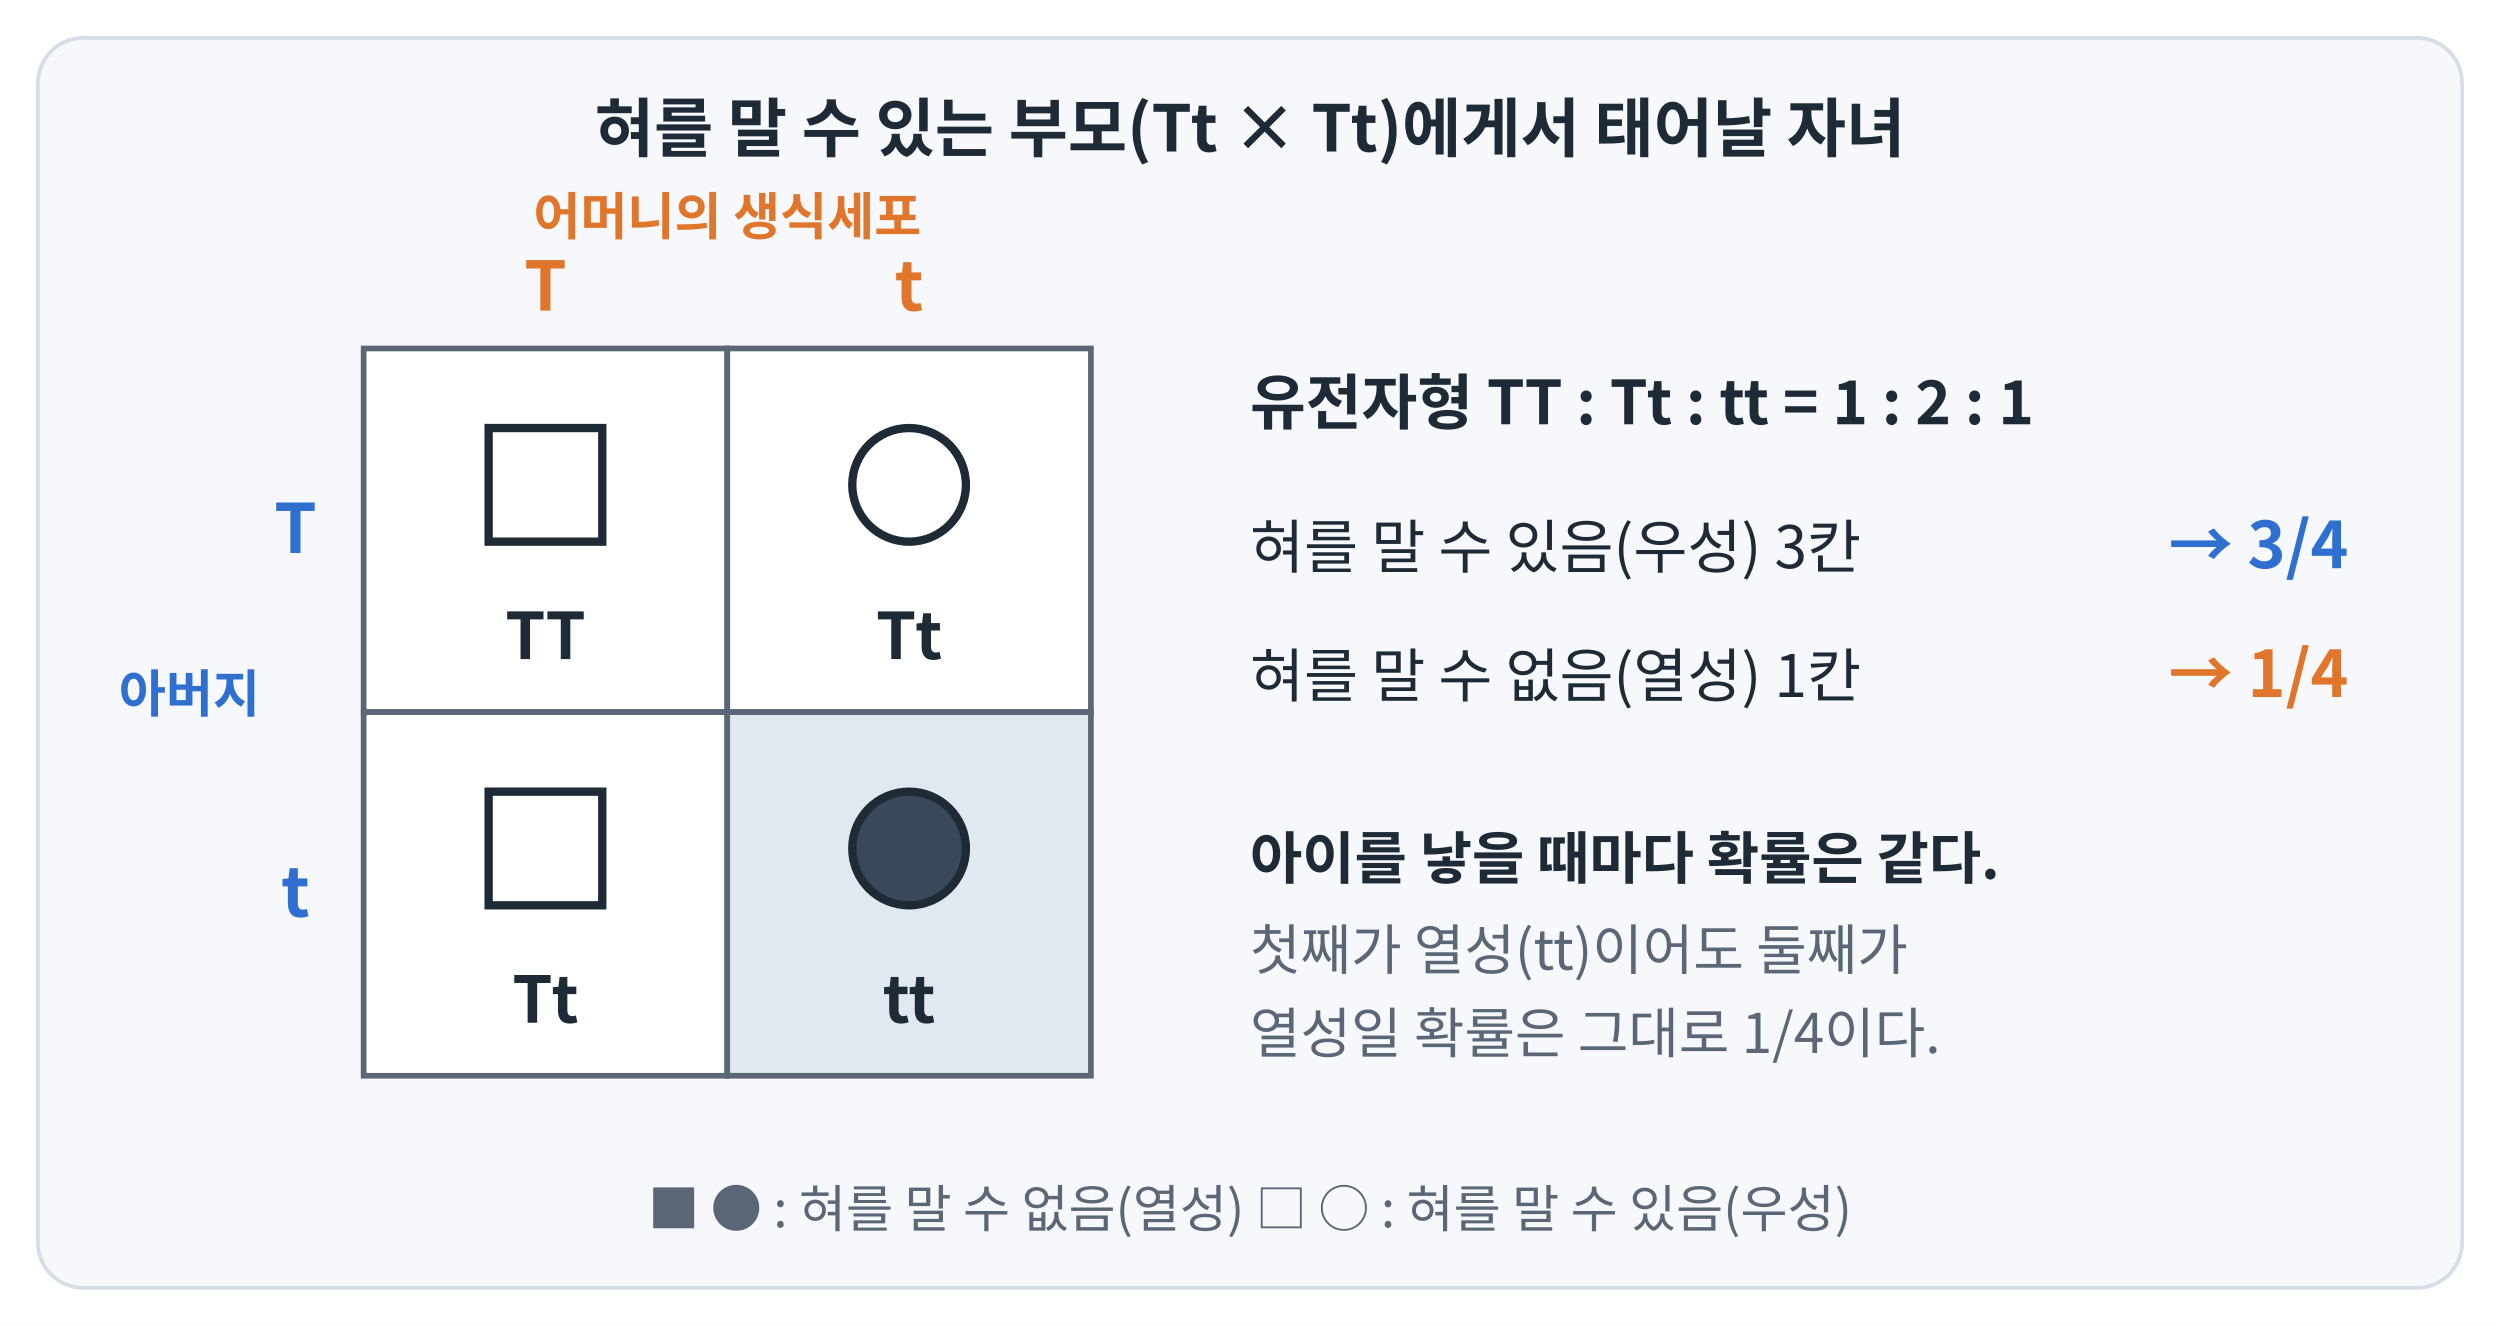
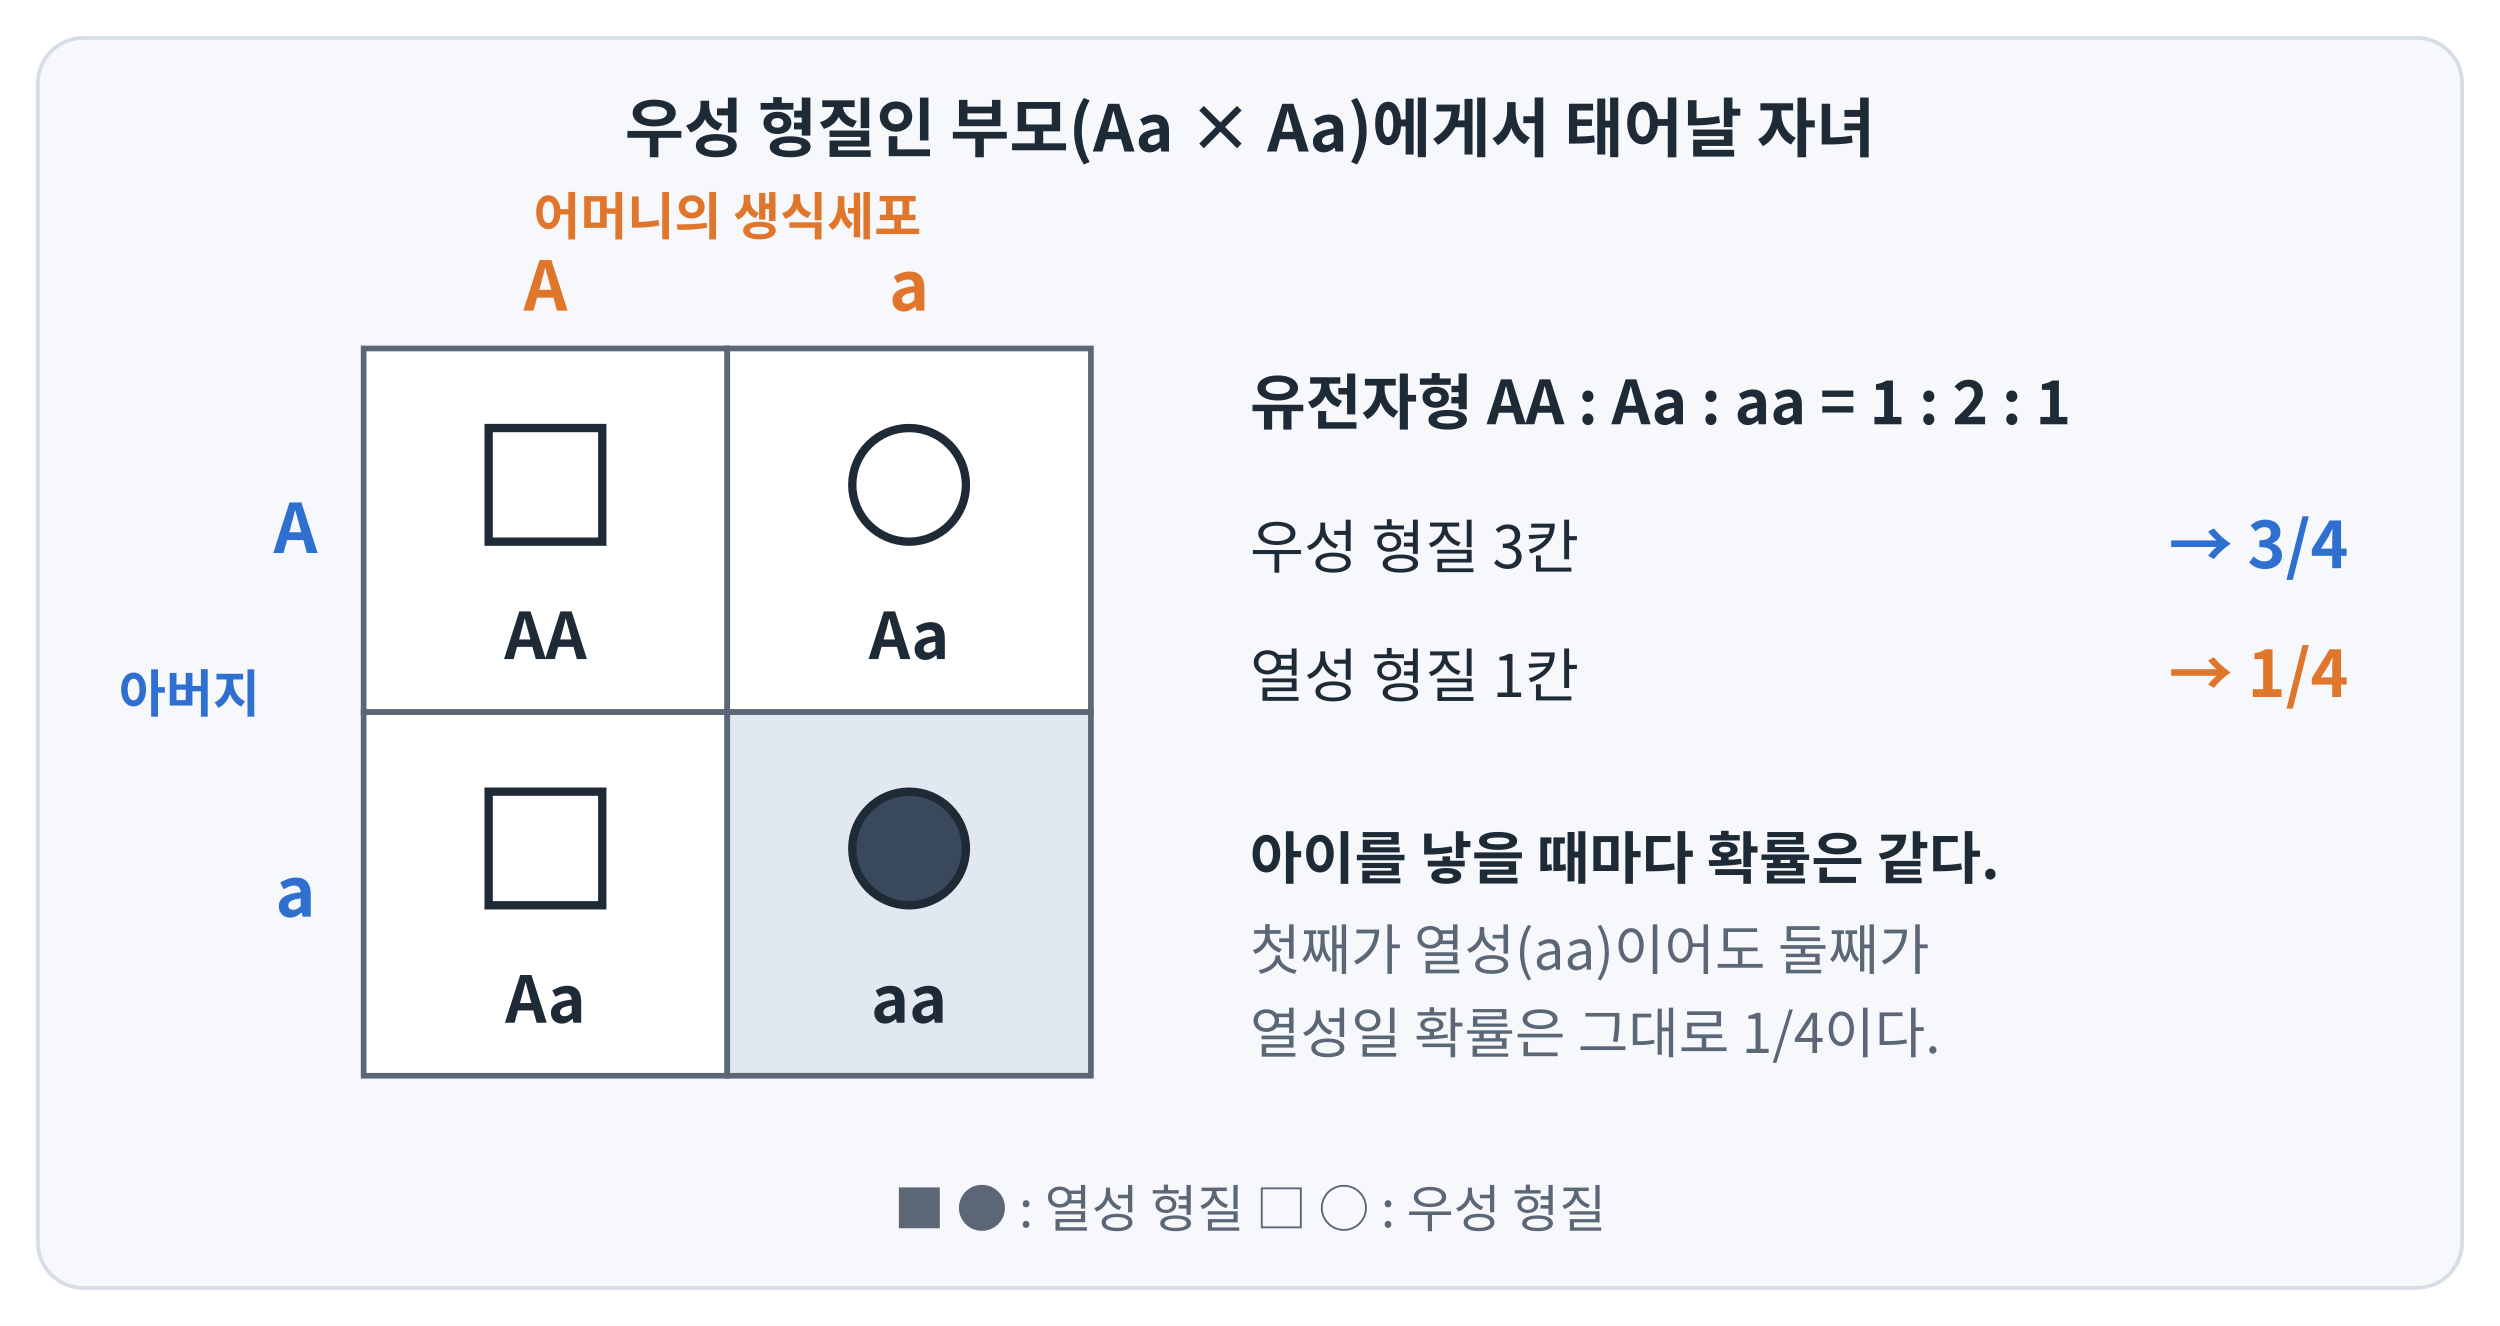
<svg xmlns="http://www.w3.org/2000/svg" viewBox="0 0 660 350" width="660" height="350" font-family="'Malgun Gothic','Noto Sans KR','Noto Sans CJK KR','Apple SD Gothic Neo',sans-serif">
  <rect width="660" height="350" fill="#fff" />
  <rect x="10" y="10" width="640" height="330" rx="12" fill="#f6f8fb" stroke="#d6dde6" />
-   <text x="330" y="40" font-size="17" fill="#1f2a37" text-anchor="middle" font-weight="700">혀를 말 수 있는 부모(Tt × Tt)에게서 태어날 자녀</text>
+   <text x="330" y="40" font-size="17" fill="#1f2a37" text-anchor="middle" font-weight="700">우성 형질인 부모(Aa × Aa)에게서 태어날 자녀</text>
  <text x="192" y="62" font-size="13.5" fill="#e0762b" text-anchor="middle" font-weight="700">어머니의 생식세포</text>
-   <text x="144.0" y="82" font-size="18" fill="#e0762b" text-anchor="middle" font-weight="700">T</text>
-   <text x="240.0" y="82" font-size="18" fill="#e0762b" text-anchor="middle" font-weight="700">t</text>
+   <text x="144.0" y="82" font-size="18" fill="#e0762b" text-anchor="middle" font-weight="700">A</text>
+   <text x="240.0" y="82" font-size="18" fill="#e0762b" text-anchor="middle" font-weight="700">a</text>
  <text x="50" y="188" font-size="13.5" fill="#2f6fd0" text-anchor="middle" font-weight="700">아버지</text>
-   <text x="78" y="146.0" font-size="18" fill="#2f6fd0" text-anchor="middle" font-weight="700">T</text>
-   <text x="78" y="242.0" font-size="18" fill="#2f6fd0" text-anchor="middle" font-weight="700">t</text>
+   <text x="78" y="146.0" font-size="18" fill="#2f6fd0" text-anchor="middle" font-weight="700">A</text>
+   <text x="78" y="242.0" font-size="18" fill="#2f6fd0" text-anchor="middle" font-weight="700">a</text>
  <rect x="96" y="92" width="96" height="96" fill="#fff" stroke="#5b6776" stroke-width="1.5" />
  <rect x="129.0" y="113.0" width="30" height="30" fill="#fff" stroke="#1f2a37" stroke-width="2.2" />
-   <text x="144.0" y="174" font-size="17" fill="#1f2a37" text-anchor="middle" font-weight="700">TT</text>
+   <text x="144.0" y="174" font-size="17" fill="#1f2a37" text-anchor="middle" font-weight="700">AA</text>
  <rect x="192" y="92" width="96" height="96" fill="#fff" stroke="#5b6776" stroke-width="1.5" />
  <circle cx="240.0" cy="128" r="15.0" fill="#fff" stroke="#1f2a37" stroke-width="2.2" />
-   <text x="240.0" y="174" font-size="17" fill="#1f2a37" text-anchor="middle" font-weight="700">Tt</text>
+   <text x="240.0" y="174" font-size="17" fill="#1f2a37" text-anchor="middle" font-weight="700">Aa</text>
  <rect x="96" y="188" width="96" height="96" fill="#fff" stroke="#5b6776" stroke-width="1.5" />
  <rect x="129.0" y="209.0" width="30" height="30" fill="#fff" stroke="#1f2a37" stroke-width="2.2" />
-   <text x="144.0" y="270" font-size="17" fill="#1f2a37" text-anchor="middle" font-weight="700">Tt</text>
+   <text x="144.0" y="270" font-size="17" fill="#1f2a37" text-anchor="middle" font-weight="700">Aa</text>
  <rect x="192" y="188" width="96" height="96" fill="#e2e8f0" stroke="#5b6776" stroke-width="1.5" />
  <circle cx="240.0" cy="224" r="15.0" fill="#39485a" stroke="#1f2a37" stroke-width="2.2" />
-   <text x="240.0" y="270" font-size="17" fill="#1f2a37" text-anchor="middle" font-weight="700">tt</text>
-   <text x="330" y="112" font-size="16" fill="#1f2a37" text-anchor="start" font-weight="700">유전자형  TT : Tt : tt = 1 : 2 : 1</text>
-   <text x="330" y="150" font-size="15.5" fill="#1f2a37" text-anchor="start" font-weight="400">혀를 말 수 있음(우성) 3칸</text>
+   <text x="240.0" y="270" font-size="17" fill="#1f2a37" text-anchor="middle" font-weight="700">aa</text>
+   <text x="330" y="112" font-size="16" fill="#1f2a37" text-anchor="start" font-weight="700">유전자형  AA : Aa : aa = 1 : 2 : 1</text>
+   <text x="330" y="150" font-size="15.5" fill="#1f2a37" text-anchor="start" font-weight="400">우성 형질 3칸</text>
  <text x="620" y="150" font-size="17" fill="#2f6fd0" text-anchor="end" font-weight="700">→ 3/4</text>
-   <text x="330" y="184" font-size="15.5" fill="#1f2a37" text-anchor="start" font-weight="400">혀를 말 수 없음(열성) 1칸</text>
+   <text x="330" y="184" font-size="15.5" fill="#1f2a37" text-anchor="start" font-weight="400">열성 형질 1칸</text>
  <text x="620" y="184" font-size="17" fill="#e0762b" text-anchor="end" font-weight="700">→ 1/4</text>
  <text x="330" y="232" font-size="15" fill="#1f2a37" text-anchor="start" font-weight="700">아이를 낳을 때마다 확률은 같다.</text>
-   <text x="330" y="256" font-size="14.5" fill="#5b6776" text-anchor="start" font-weight="400">첫째가 열성(tt)이어도 둘째가</text>
+   <text x="330" y="256" font-size="14.5" fill="#5b6776" text-anchor="start" font-weight="400">첫째가 열성(aa)이어도 둘째가</text>
  <text x="330" y="278" font-size="14.5" fill="#5b6776" text-anchor="start" font-weight="400">열성일 확률은 그대로 1/4이다.</text>
-   <text x="330" y="324" font-size="13.5" fill="#5b6776" text-anchor="middle" font-weight="400">■ ● : 혀를 말 수 없음(열성)   □ ○ : 혀를 말 수 있음(우성)</text>
+   <text x="330" y="324" font-size="13.5" fill="#5b6776" text-anchor="middle" font-weight="400">■ ● : 열성 형질   □ ○ : 우성 형질</text>
</svg>
